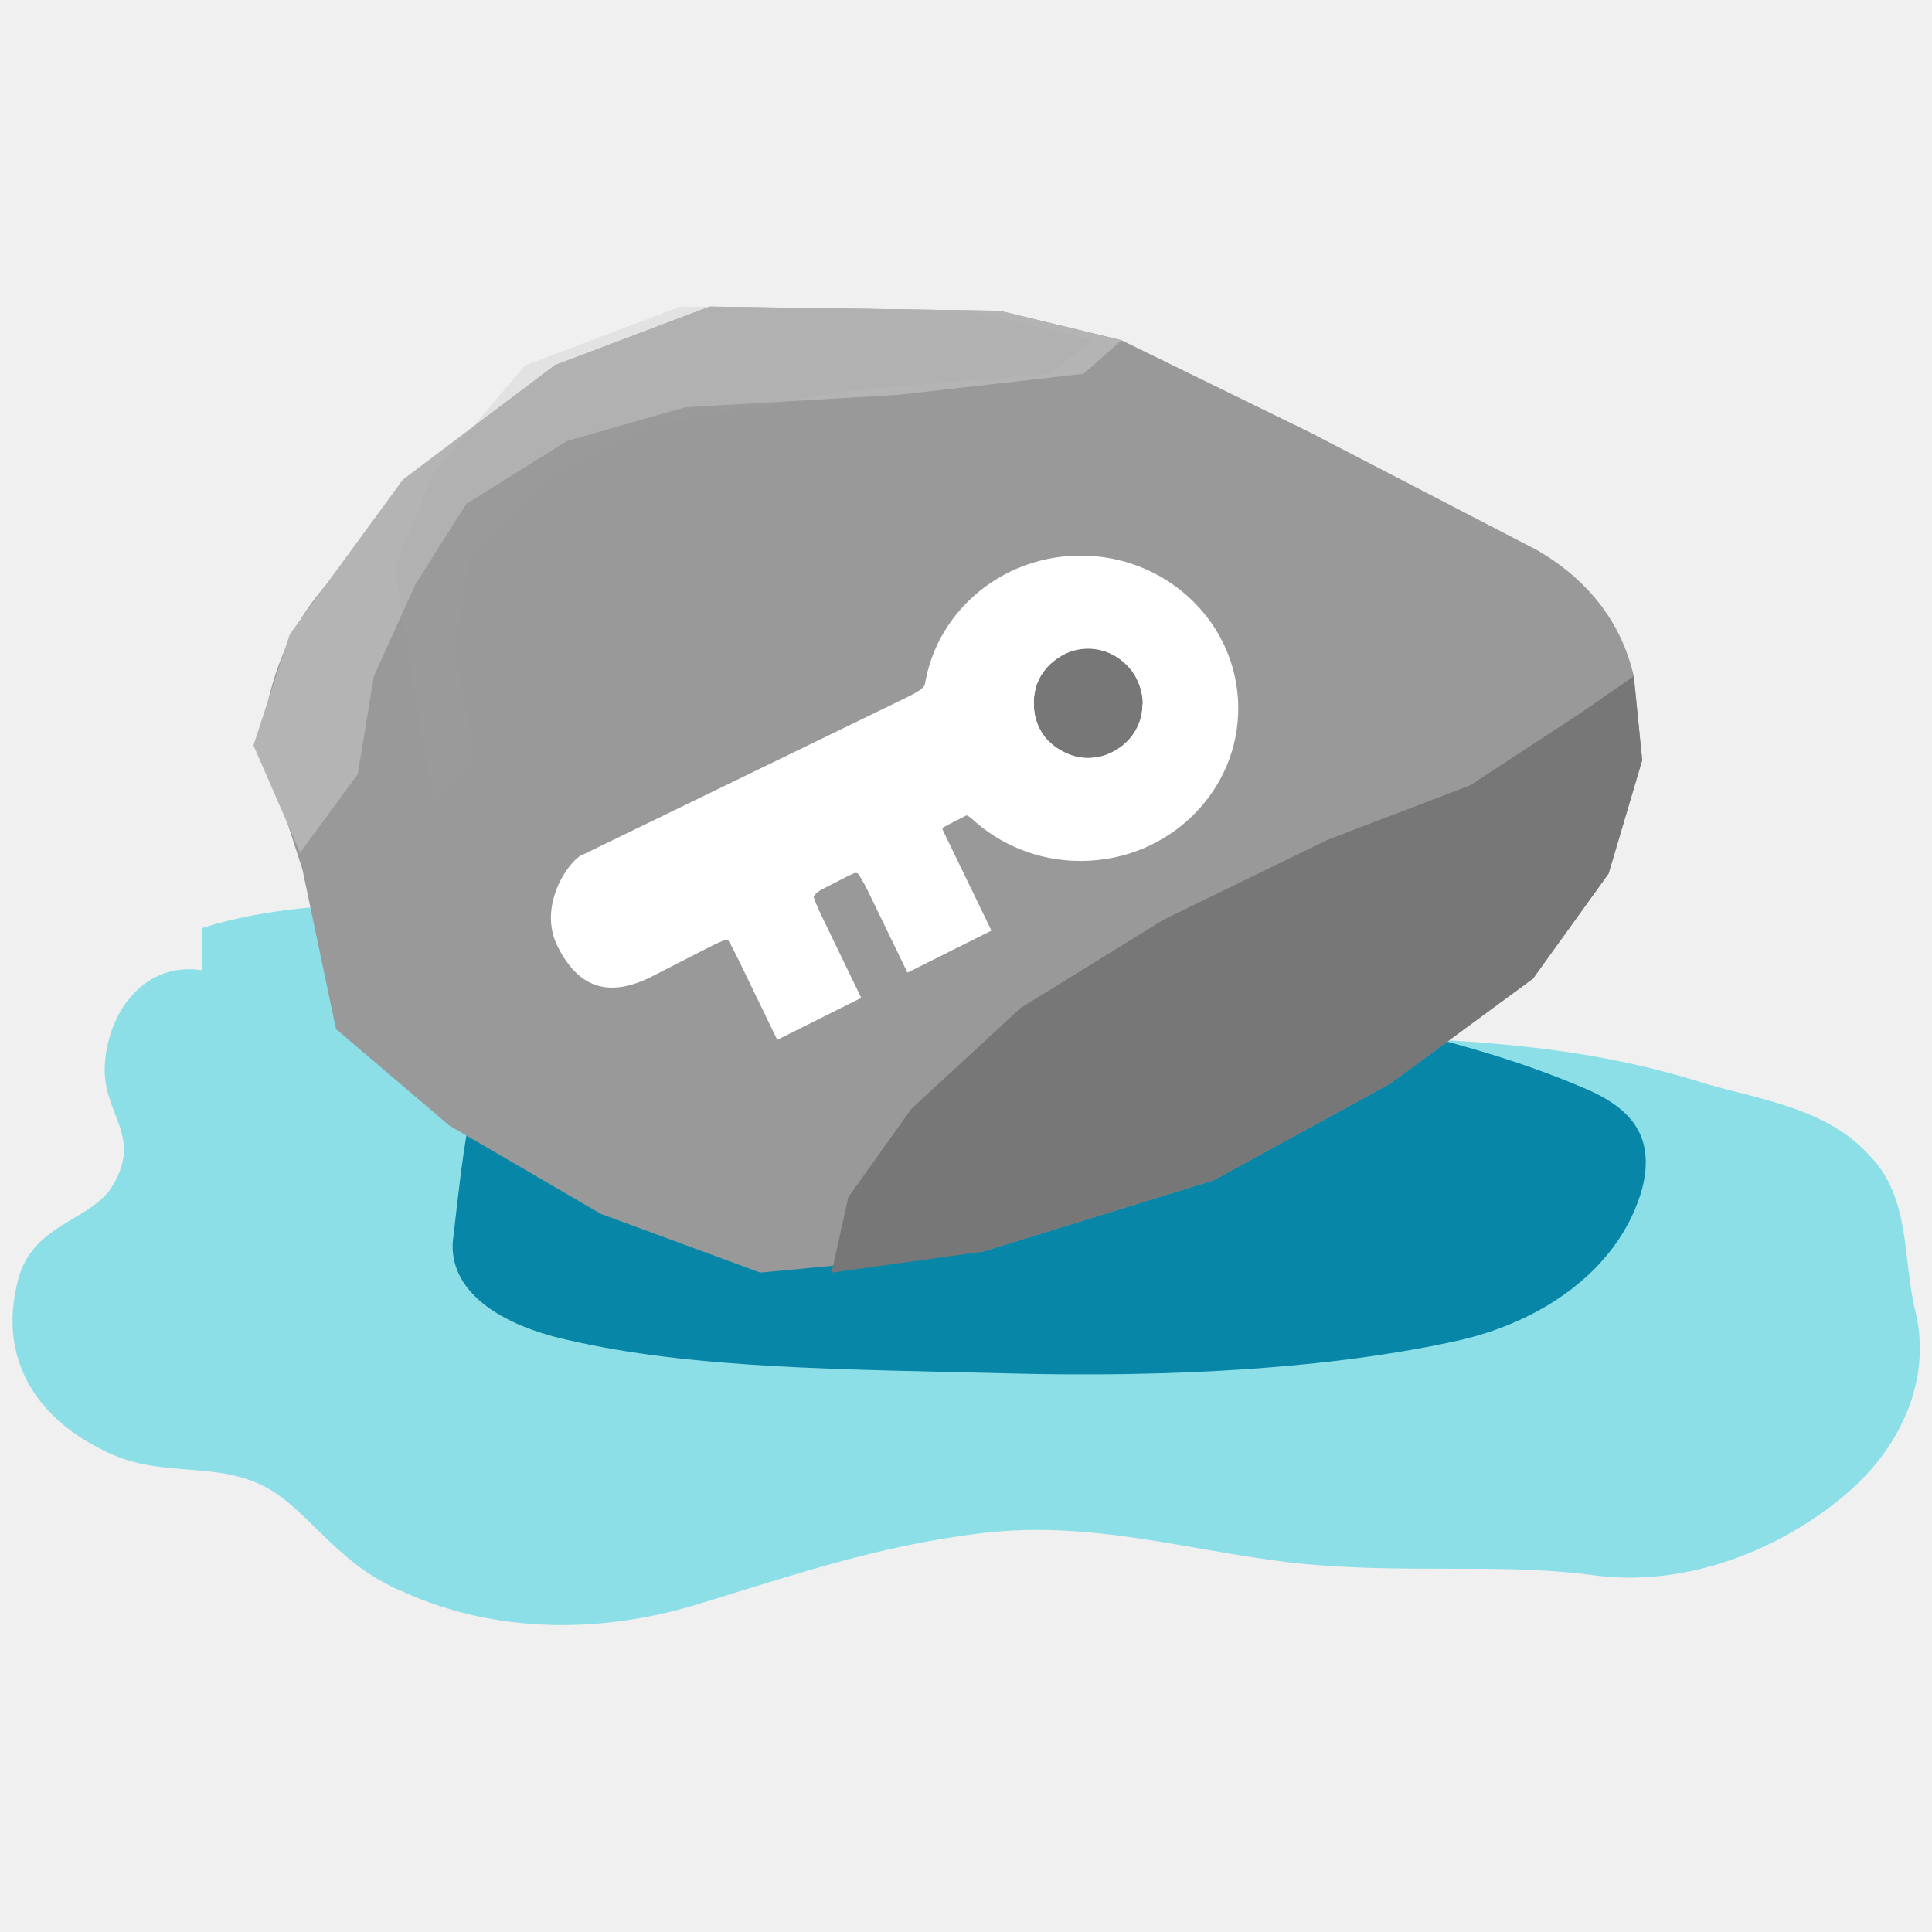
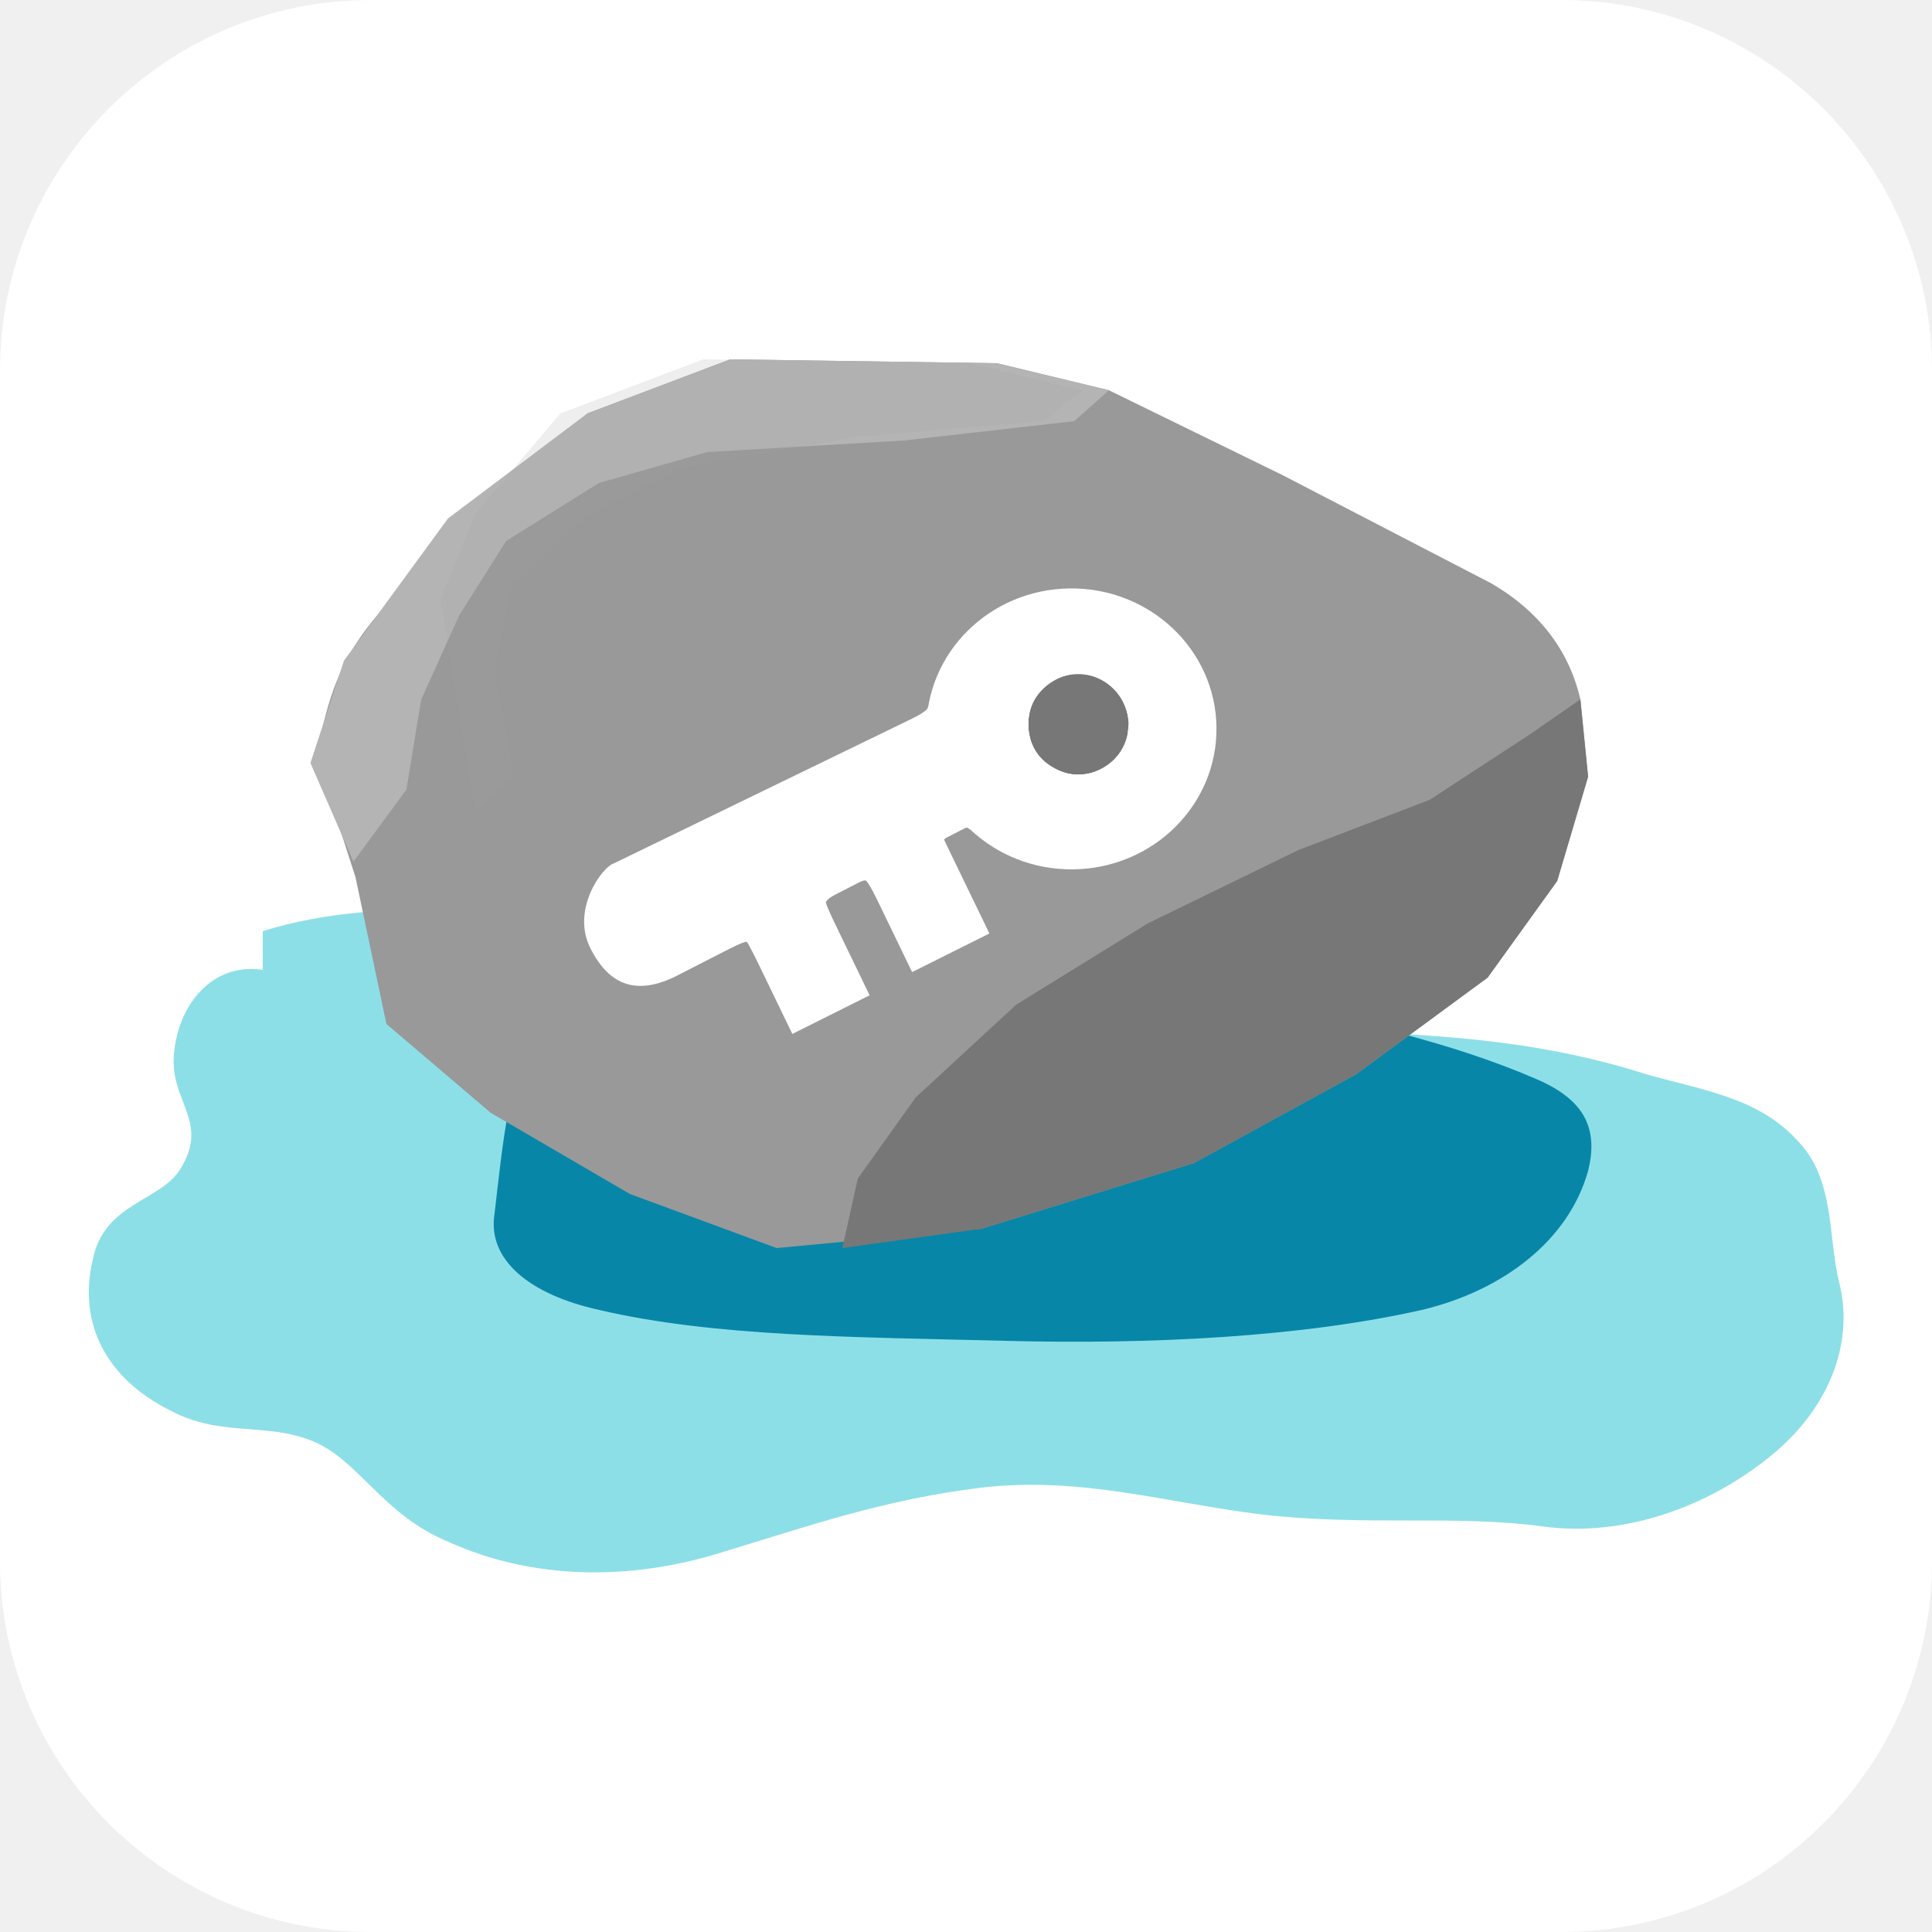
- <svg xmlns="http://www.w3.org/2000/svg" viewBox="34 6 460 460">
+ <svg xmlns="http://www.w3.org/2000/svg" viewBox="14 -14 500 500">
+   <rect x="14" y="-14" width="500" height="500" rx="96" fill="#fff" />
  <path fill="#8DDFE7" d="M82 237c-13-2-22 9-23 22-1 12 9 17 2 29-5 9-20 9-23 24-4 17 4 31 20 39 13 7 25 3 37 8 12 5 18 19 35 26 22 10 47 10 70 3 23-7 43-14 68-17 26-3 48 4 73 7 27 3 49 0 72 3 21 3 43-5 59-18 15-12 22-29 18-45-3-12-1-27-11-37-10-11-25-13-39-17-25-8-49-10-76-11-30-1-60-4-89-9-28-5-56-12-84-17-31-5-78-10-109 0z" />
  <path fill="#0786A8" d="M154 251c19-11 48-15 78-15 34 0 70 3 105 9 28 5 53 11 74 20 12 5 17 12 14 24-5 18-22 31-43 36-31 7-70 9-108 8-39-1-75-1-105-8-18-4-29-13-27-25 2-17 4-40 12-49z" />
  <path fill="#999999" d="m 137,119 29,-26 37,-14 69,1 29,7 45,22 54,28 c 12,7 20,17 23,30 l 2,20 -8,27 -18,25 -34,25 -42,23 -55,17 -53,5 -38,-14 -36,-21 -27,-23 -8,-38 -10,-31 c 5.267,-32.499 16.862,-37.271 41,-63 z" />
  <path fill="#b4b4b4" d="M 129.938,120.177 166,93 l 37,-14 69,1 29,7 -9,8 -44,5 -51,3 -28,8 -24,15 -12.115,19.177 L 123,167.057 119.172,190.349 105.464,209 94.345,183.464 103,157 Z" />
  <path fill="#777777" d="M423 167l2 20-8 27-18 25-34 25-42 23-55 17-36 5 4-18 15-21 26-24 34-21 39-19 34-13 26-17z" />
  <path fill="#ffffff" d="m 328.821,174.247 a 37.531,36.354 0 0 1 -37.126,36.742 37.531,36.354 0 0 1 -37.931,-35.962 37.531,36.354 0 0 1 37.126,-36.742 37.531,36.354 0 0 1 37.932,35.961 l -37.529,0.391 z" style="opacity:1;fill:#ffffff" />
  <circle cx="293.057" cy="173.46" r="13" fill="#777777" />
  <path fill="#ffffff" d="m 271.057,196.579 -82,42 c -10,5 -17.292,2.766 -22.292,-7.234 -5,-10 3.12,-21 6.057,-21.88 l 93.062,-45.177 c -0.756,14.207 -13.024,20.093 5.172,32.292 z" />
  <path fill="#ffffff" d="m 204.057,222.579 15,31 20,-10 -15,-31 z m 31,-16 15,31 20,-10 -15,-31 z" />
  <path fill="#A3A3A3" d="M137 119l-9 22 9 55 10-9-5-27 4-22 20-19 24-12 46-8 48-4 10-8-29-7-69-1-37 14z" opacity=".18" />
  <path style="opacity:1;fill:#ffffff;stroke-width:0.589" d="m 213.34,240.993 c -3.184,-6.635 -5.889,-12.064 -6.011,-12.064 -0.122,0 -5.177,2.535 -11.233,5.634 -9.349,4.783 -11.554,5.683 -14.604,5.959 -2.105,0.191 -4.466,0.037 -5.703,-0.371 -2.703,-0.892 -6.174,-4.369 -8.359,-8.373 -3.183,-5.833 -2.032,-13.94 2.788,-19.636 1.128,-1.333 11.87,-6.808 42.711,-21.77 l 41.205,-19.989 0.932,-3.777 c 3.244,-13.144 14.035,-23.791 27.268,-26.903 20.098,-4.727 40.568,7.49 45.156,26.949 0.483,2.047 0.881,4.582 0.886,5.634 l 0.009,1.913 h -10.876 -10.876 l -0.342,-1.618 c -0.188,-0.89 -0.474,-2.28 -0.636,-3.09 -0.501,-2.512 -3.024,-5.753 -5.7,-7.321 -9.085,-5.324 -20.183,1.007 -20.052,11.441 0.173,13.732 18.699,18.002 24.995,5.761 0.618,-1.201 1.123,-2.724 1.123,-3.384 0,-1.166 0.32,-1.2 11.182,-1.2 h 11.182 v 2.23 c 0,1.227 -0.401,3.809 -0.892,5.738 -4.115,16.189 -19.311,27.91 -36.184,27.91 -8.252,0 -17.26,-3.183 -23.584,-8.335 l -3.267,-2.661 -3.317,1.677 -3.317,1.677 5.866,12.158 c 3.226,6.687 5.795,12.221 5.708,12.298 -0.086,0.077 -4.444,2.282 -9.684,4.9 l -9.527,4.76 -1.441,-3.075 c -1.955,-4.171 -9.955,-20.686 -10.127,-20.907 -0.309,-0.396 -11.456,5.49 -11.454,6.048 0.001,0.332 2.516,5.767 5.588,12.079 3.072,6.312 5.587,11.673 5.588,11.914 0.002,0.354 -18.329,9.861 -19.014,9.861 -0.109,0 -2.804,-5.429 -5.988,-12.064 z" />
  <path style="opacity:1;fill:#ffffff;stroke-width:0.589" d="m 316.763,174.381 c 0.566,-0.148 1.493,-0.148 2.06,0 0.566,0.148 0.103,0.269 -1.03,0.269 -1.133,0 -1.596,-0.121 -1.03,-0.269 z" />
  <path style="opacity:1;fill:#ffffff;stroke-width:0.589" d="m 213.312,240.993 c -3.187,-6.635 -5.87,-12.064 -5.962,-12.064 -0.093,0 -5.14,2.538 -11.217,5.639 -9.392,4.794 -11.586,5.687 -14.64,5.959 -2.093,0.186 -4.473,0.029 -5.703,-0.377 -2.703,-0.892 -6.174,-4.369 -8.359,-8.373 -1.42,-2.603 -1.719,-3.852 -1.741,-7.274 -0.022,-3.49 0.267,-4.725 1.861,-7.966 1.038,-2.109 2.497,-4.408 3.242,-5.108 1.131,-1.063 66.929,-33.462 79.395,-39.094 l 3.899,-1.762 0.956,-3.873 c 1.283,-5.198 3.17,-9.128 6.492,-13.517 12.457,-16.46 36.766,-19.306 53.384,-6.25 7.062,5.548 12.508,15.178 13.284,23.488 l 0.352,3.775 h -10.961 -10.961 l -0.342,-1.618 c -0.188,-0.89 -0.474,-2.28 -0.636,-3.09 -0.501,-2.512 -3.024,-5.753 -5.7,-7.321 -9.084,-5.324 -20.034,0.905 -20.019,11.388 0.02,13.748 18.65,18.087 24.962,5.814 0.618,-1.201 1.123,-2.724 1.123,-3.384 0,-1.166 0.32,-1.2 11.182,-1.2 h 11.182 v 2.031 c 0,3.674 -1.247,8.193 -3.65,13.225 -5.843,12.236 -19.436,20.623 -33.426,20.623 -8.252,0 -17.26,-3.183 -23.584,-8.335 l -3.267,-2.661 -3.312,1.675 -3.312,1.675 5.866,12.155 c 3.226,6.685 5.793,12.22 5.704,12.3 -0.089,0.08 -4.478,2.301 -9.751,4.936 l -9.588,4.79 -1.38,-3.106 c -0.759,-1.708 -3.228,-6.839 -5.486,-11.401 -2.258,-4.563 -4.218,-8.632 -4.355,-9.043 -0.174,-0.523 -1.864,0.064 -5.625,1.952 -2.957,1.485 -5.542,2.969 -5.745,3.298 -0.203,0.329 2.16,5.832 5.251,12.23 3.091,6.398 5.621,11.829 5.621,12.068 0,0.357 -18.339,9.859 -19.029,9.859 -0.116,0 -2.818,-5.429 -6.004,-12.064 z" />
  <path style="opacity:1;fill:#ffffff;stroke-width:0.589" d="m 213.294,240.986 c -3.193,-6.639 -5.981,-12.002 -6.197,-11.917 -0.215,0.085 -5.256,2.624 -11.202,5.644 -9.135,4.639 -11.367,5.54 -14.403,5.812 -2.097,0.188 -4.471,0.032 -5.703,-0.375 -2.691,-0.888 -6.159,-4.353 -8.381,-8.373 -1.458,-2.639 -1.738,-3.806 -1.741,-7.275 -0.003,-3.466 0.3,-4.75 1.883,-7.966 1.038,-2.108 2.495,-4.403 3.237,-5.099 1.161,-1.089 75.182,-37.54 81.203,-39.988 1.683,-0.684 2.254,-1.301 2.542,-2.746 2.244,-11.261 9.51,-20.855 19.668,-25.971 16.187,-8.152 36.317,-3.569 47.074,10.715 3.573,4.745 6.442,11.775 6.928,16.974 l 0.352,3.775 h -10.961 -10.961 l -0.332,-1.618 c -0.932,-4.54 -1.659,-6.097 -3.888,-8.326 -4.714,-4.714 -11.962,-5.236 -17.455,-1.257 -6.288,4.555 -6.598,15.272 -0.589,20.339 2.729,2.301 5.243,3.222 8.796,3.222 5.731,0 10.992,-3.884 12.402,-9.155 l 0.699,-2.615 h 11.06 11.06 v 2.031 c 0,3.674 -1.247,8.193 -3.65,13.225 -1.857,3.889 -3.34,5.929 -6.882,9.472 -13.47,13.47 -34.144,14.885 -49.38,3.379 -2.04,-1.541 -3.969,-2.801 -4.286,-2.801 -0.317,0 -1.875,0.658 -3.462,1.462 l -2.885,1.462 5.87,12.149 c 3.228,6.682 5.793,12.218 5.7,12.302 -0.093,0.084 -4.458,2.295 -9.7,4.914 l -9.531,4.761 -5.721,-11.757 c -3.267,-6.714 -6.064,-11.757 -6.521,-11.757 -0.89,0 -8.102,3.562 -9.803,4.841 -1.03,0.775 -0.806,1.4 4.236,11.845 2.928,6.065 5.484,11.536 5.681,12.157 0.308,0.971 -0.971,1.796 -9.084,5.858 -5.193,2.6 -9.538,4.728 -9.656,4.728 -0.117,0 -2.826,-5.432 -6.019,-12.071 z" />
  <path style="opacity:1;fill:#ffffff;stroke-width:0.589" d="m 213.641,241.729 c -3.011,-6.231 -5.701,-11.619 -5.977,-11.973 -0.342,-0.439 -4.019,1.122 -11.541,4.899 -9.283,4.662 -11.61,5.595 -14.631,5.867 -2.102,0.19 -4.468,0.035 -5.703,-0.372 -2.691,-0.888 -6.159,-4.353 -8.381,-8.373 -1.458,-2.639 -1.738,-3.806 -1.741,-7.275 -0.003,-3.466 0.3,-4.75 1.883,-7.966 1.038,-2.108 2.495,-4.403 3.237,-5.098 1.205,-1.129 26.289,-13.559 68.145,-33.768 10.205,-4.927 14.616,-7.355 15.096,-8.307 0.373,-0.74 1.249,-3.267 1.947,-5.615 3.312,-11.137 13.809,-20.841 25.945,-23.986 4.558,-1.181 12.547,-1.331 17.333,-0.325 4.687,0.985 12.215,4.574 16.014,7.635 6.697,5.396 12.183,15.3 12.935,23.35 l 0.352,3.775 h -10.961 -10.961 l -0.346,-1.618 c -0.887,-4.146 -2.259,-6.722 -4.745,-8.911 -8.497,-7.48 -21.414,-1.637 -21.414,9.687 0,9.311 8.167,15.203 17.293,12.477 3.354,-1.002 7.227,-4.993 8.133,-8.38 l 0.713,-2.666 h 11.06 11.06 v 2.031 c 0,3.674 -1.247,8.193 -3.65,13.225 -1.857,3.889 -3.34,5.929 -6.882,9.472 -13.646,13.646 -34.256,14.88 -50.07,2.997 -1.771,-1.331 -3.434,-2.419 -3.696,-2.419 -0.262,0 -1.774,0.658 -3.36,1.461 l -2.884,1.461 5.876,12.142 c 3.232,6.678 5.796,12.214 5.698,12.302 -0.098,0.088 -4.478,2.309 -9.734,4.935 l -9.556,4.774 -5.555,-11.477 c -3.055,-6.313 -5.967,-11.636 -6.471,-11.829 -0.519,-0.199 -3.023,0.793 -5.781,2.292 -3.672,1.996 -4.817,2.903 -4.667,3.702 0.109,0.582 2.559,5.949 5.444,11.925 2.885,5.977 5.245,11.089 5.245,11.36 0,0.394 -18.268,9.917 -19.024,9.917 -0.113,0 -2.669,-5.098 -5.68,-11.329 z" />
  <path style="opacity:1;fill:#ffffff;stroke-width:0.589" d="m 213.348,241.287 c -3.206,-6.474 -6.02,-11.77 -6.253,-11.77 -0.233,0 -5.315,2.406 -11.295,5.346 -11.741,5.774 -15.515,6.771 -20.011,5.287 -2.691,-0.888 -6.159,-4.353 -8.381,-8.373 -1.458,-2.639 -1.738,-3.806 -1.741,-7.275 -0.003,-3.466 0.3,-4.75 1.883,-7.966 1.038,-2.108 2.497,-4.406 3.242,-5.107 1.18,-1.109 18.763,-9.835 70.199,-34.841 l 12.947,-6.294 1.603,-5.333 c 3.716,-12.363 13.719,-21.914 26.402,-25.208 4.573,-1.188 13.188,-1.338 17.604,-0.307 4.807,1.122 12.203,4.769 16.021,7.899 6.601,5.413 11.885,15.064 12.634,23.076 l 0.355,3.802 -11.105,-0.16 -11.105,-0.16 -0.419,-2.456 c -0.984,-5.771 -5.218,-9.938 -11.194,-11.02 -5.206,-0.942 -11.759,2.951 -13.752,8.17 -1.495,3.915 -0.975,9.02 1.246,12.224 2.212,3.191 7.013,5.737 10.804,5.729 5.726,-0.012 11.787,-4.66 12.746,-9.774 l 0.3,-3.167 11.337,-0.956 11.19,0.294 -0.228,4.34 c -0.369,7.029 -4.254,15.965 -10.537,22.215 -13.76,13.687 -34.21,14.916 -50.057,3.009 -1.771,-1.331 -3.418,-2.419 -3.661,-2.419 -1.075,0 -5.77,2.655 -5.77,3.262 0,0.371 2.533,5.907 5.628,12.302 3.095,6.396 5.545,11.704 5.444,11.796 -0.101,0.092 -4.491,2.319 -9.755,4.949 l -9.571,4.782 -5.215,-10.748 c -2.868,-5.911 -5.621,-11.273 -6.117,-11.915 -0.886,-1.146 -0.995,-1.119 -5.959,1.433 -3.407,1.752 -5.057,2.933 -5.057,3.621 0,0.561 2.383,5.977 5.297,12.035 2.913,6.058 5.297,11.242 5.297,11.52 0,0.392 -18.243,9.928 -18.993,9.928 -0.096,0 -2.798,-5.297 -6.004,-11.77 z" />
</svg>
